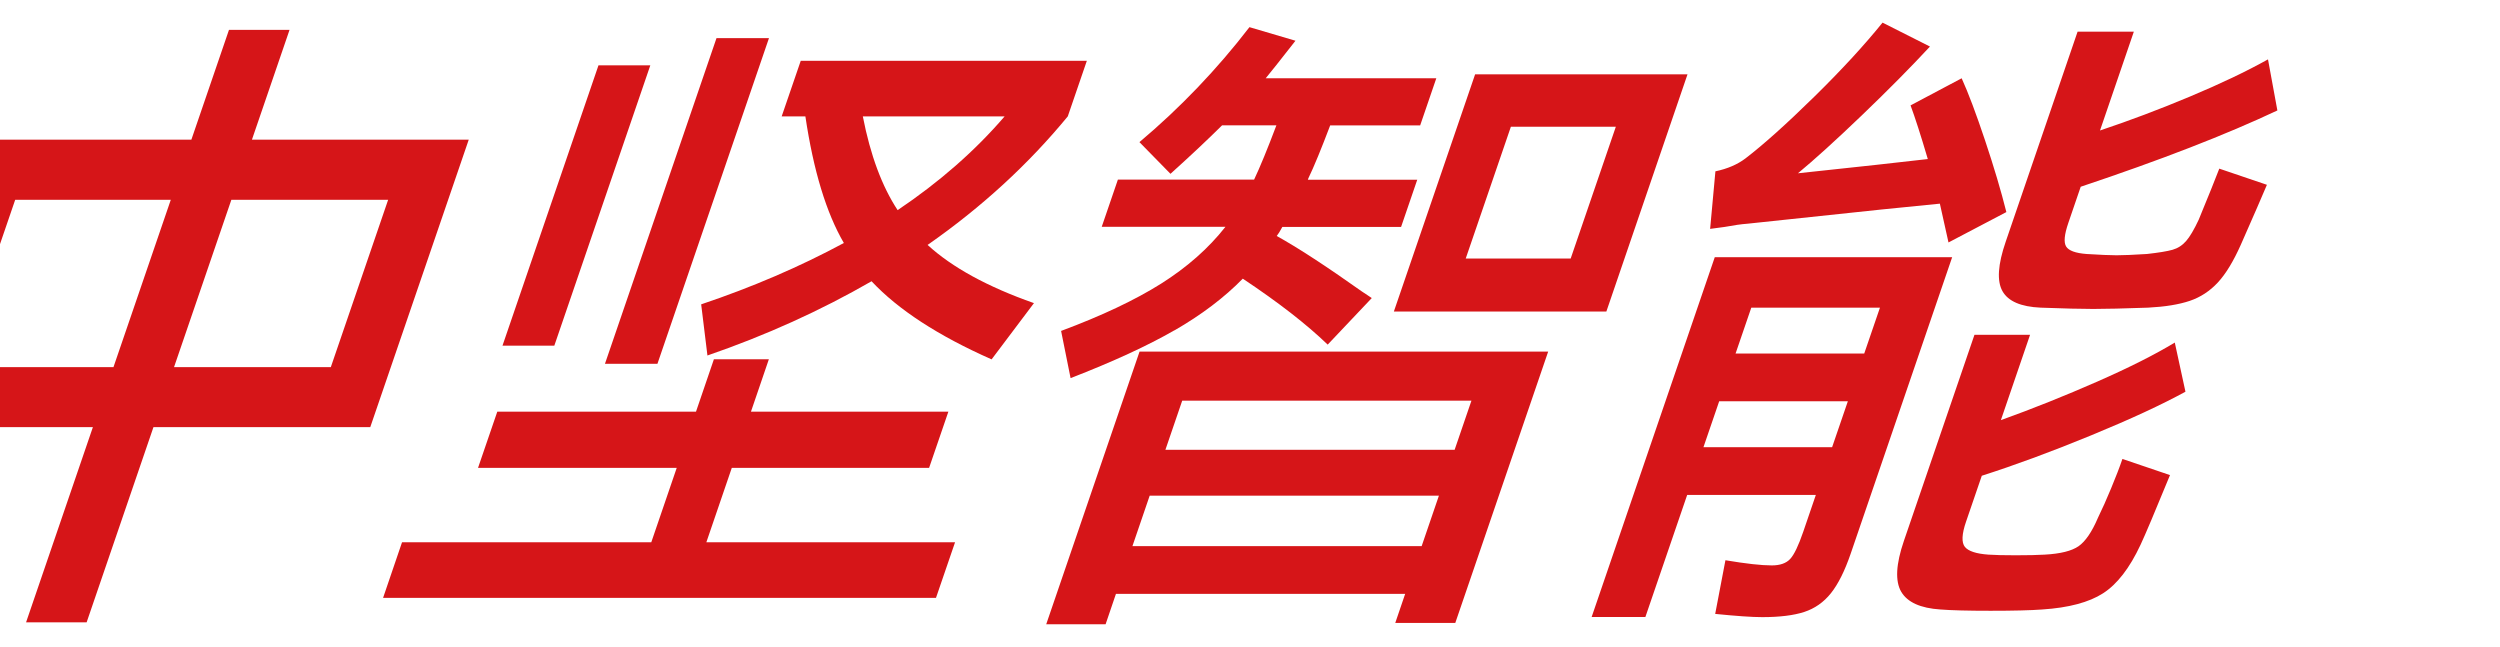
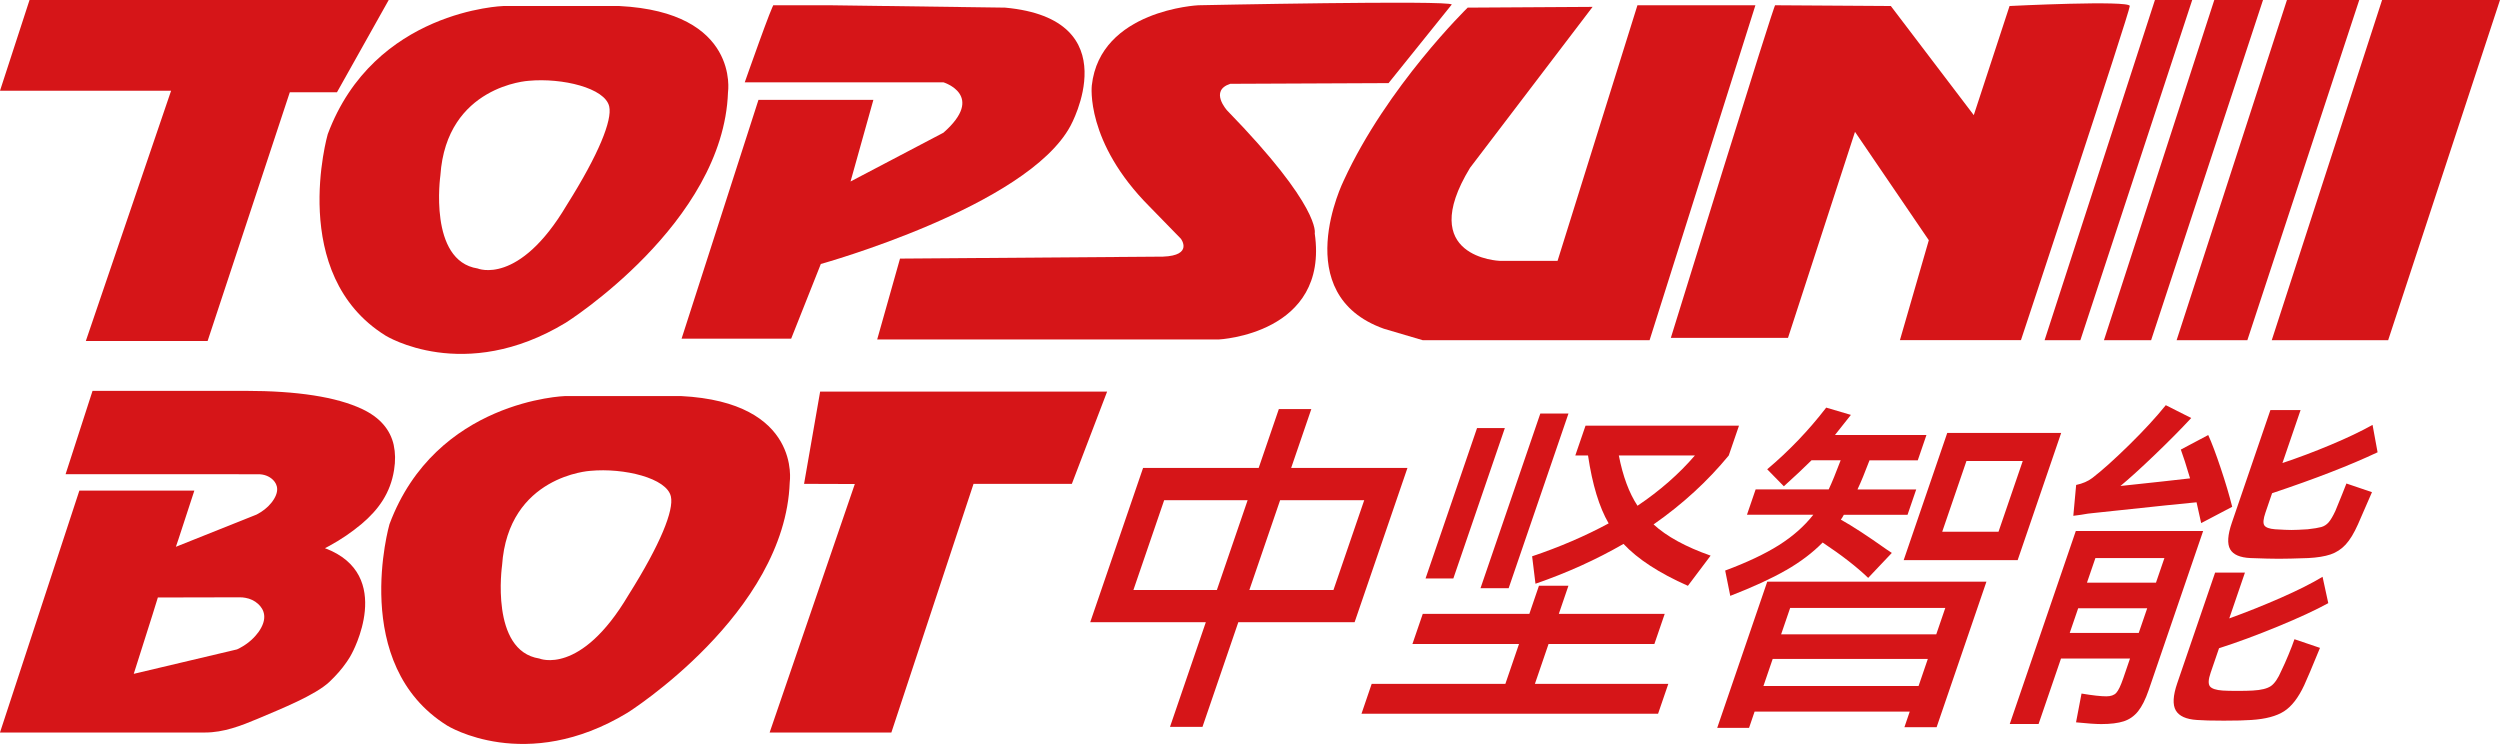
- <svg xmlns="http://www.w3.org/2000/svg" viewBox="200 68 232 60">
+ <svg xmlns="http://www.w3.org/2000/svg" id="_图层_2" data-name="图层 2" viewBox="0 0 432.52 128.71">
  <defs>
    <style>
-       .cls-1 { fill: #d61518; }
+       .cls-1, .cls-2 {
+         fill: #d61518;
+       }
+ 
+       .cls-2 {
+         fill-rule: evenodd;
+       }
    </style>
  </defs>
-   <g>
-     <path class="cls-1" d="M223.38,80.96h20.12l-9.14,26.68h-20.12l-6.2,18.11h-5.62l6.2-18.11h-20l9.14-26.68h20l3.49-10.19h5.62l-3.49,10.19ZM201.41,86.54l-5.32,15.53h14.44l5.32-15.53h-14.44ZM216.15,102.07h14.55l5.32-15.53h-14.55l-5.32,15.53Z" />
-     <path class="cls-1" d="M267.91,111.42l-2.36,6.9h23.08l-1.77,5.16h-51.31l1.76-5.16h23.13l2.36-6.9h-18.44l1.79-5.22h18.44l1.66-4.86h5.1l-1.66,4.86h18.32l-1.79,5.22h-18.32ZM255.54,74.06h4.81l-8.91,26.02h-4.81l8.91-26.02ZM266.49,71.54h4.87l-10.35,30.22h-4.87l10.35-30.22ZM265.05,96.25c4.76-1.6,9.18-3.5,13.26-5.7-1.63-2.8-2.82-6.71-3.57-11.75h-2.2l1.77-5.16h26.55l-1.77,5.16c-3.65,4.44-7.98,8.42-13.01,11.93,2.27,2.08,5.55,3.88,9.87,5.4l-3.93,5.22c-4.97-2.2-8.68-4.62-11.14-7.25-4.72,2.72-9.8,5.02-15.23,6.89l-.58-4.74ZM280.07,78.8c.7,3.6,1.78,6.5,3.23,8.7,3.87-2.6,7.18-5.5,9.93-8.7h-13.16Z" />
-     <path class="cls-1" d="M302.6,125.93h-5.51l8.66-25.3h37.92l-8.62,25.18h-5.57l.92-2.7h-26.84l-.96,2.82ZM308.99,98.65c-2.5,1.44-5.72,2.92-9.64,4.44l-.88-4.38c3.76-1.4,6.85-2.86,9.27-4.38,2.41-1.52,4.41-3.28,5.98-5.28h-11.48l1.5-4.38h12.64c.55-1.16,1.24-2.84,2.07-5.04h-5.04c-1.29,1.28-2.88,2.78-4.79,4.5l-2.88-2.94c3.8-3.2,7.2-6.76,10.21-10.67l4.27,1.26c-1.44,1.84-2.36,3-2.76,3.48h15.83l-1.5,4.38h-8.35c-.82,2.16-1.49,3.8-2.03,4.92l-.04.12h10.15l-1.5,4.38h-11.02c-.21.4-.39.68-.52.84,1.95,1.08,4.59,2.8,7.92,5.16.19.12.36.23.5.33.14.1.27.19.4.27l-4.09,4.32c-1.95-1.88-4.57-3.92-7.88-6.12-1.72,1.76-3.84,3.36-6.34,4.8ZM306.69,114l-1.6,4.68h26.84l1.6-4.68h-26.84ZM334.99,109.74l1.56-4.56h-26.84l-1.56,4.56h26.84ZM329.35,96.91l7.54-22.01h19.71l-7.53,22.01h-19.71ZM336.02,91.99h9.74l4.19-12.23h-9.74l-4.19,12.23Z" />
-     <path class="cls-1" d="M347.7,125.27l11.43-33.4h22.03l-9.42,27.52c-.55,1.6-1.16,2.82-1.83,3.66-.67.84-1.5,1.42-2.48,1.74-.98.32-2.28.48-3.9.48-.93,0-2.38-.1-4.36-.3l.95-4.98c1.9.32,3.33.48,4.3.48.77,0,1.34-.2,1.71-.6.37-.4.77-1.24,1.21-2.52l1.17-3.42h-11.94l-3.88,11.33h-4.99ZM359.54,105.24l-1.46,4.26h11.94l1.46-4.26h-11.94ZM382.04,75.26c.62,1.36,1.34,3.28,2.17,5.76.83,2.48,1.49,4.7,1.98,6.66l-5.37,2.82-.8-3.6-5.4.54-12.45,1.32c-.56.04-1.27.14-2.13.3l-1.34.18.49-5.34c1.13-.24,2.05-.64,2.79-1.2,1.67-1.28,3.79-3.18,6.36-5.7s4.68-4.82,6.36-6.9l4.4,2.22c-1.78,1.92-3.89,4.05-6.33,6.39s-4.42,4.13-5.92,5.37c5.65-.6,9.67-1.04,12.05-1.32-.66-2.24-1.2-3.9-1.6-4.98l4.75-2.52ZM373,100.81l1.46-4.26h-11.94l-1.46,4.26h11.94ZM401.38,112.08c-1.38,3.36-2.29,5.52-2.74,6.48-1.01,2.16-2.17,3.66-3.48,4.5-1.31.84-3.19,1.34-5.64,1.5-1.07.08-2.67.12-4.79.12s-3.64-.04-4.66-.12c-1.85-.12-3.07-.67-3.64-1.65-.57-.98-.49-2.55.25-4.71l6.55-19.13h5.16l-2.71,7.92c3-1.08,5.97-2.27,8.93-3.57s5.36-2.51,7.21-3.63l.99,4.56c-2.19,1.2-5.1,2.55-8.75,4.05-3.64,1.5-7.03,2.75-10.15,3.75l-1.46,4.26c-.4,1.16-.43,1.94-.11,2.34s1.06.64,2.19.72c.57.04,1.41.06,2.53.06s2.05-.02,2.69-.06c1.46-.08,2.5-.34,3.14-.78.63-.44,1.24-1.32,1.8-2.64.39-.8.8-1.71,1.22-2.73.42-1.02.78-1.93,1.05-2.73l4.42,1.5ZM385.83,95.02c-.53-.94-.43-2.47.3-4.59l6.67-19.49h5.22l-3.14,9.17c2.75-.92,5.54-1.97,8.35-3.15,2.82-1.18,5.23-2.33,7.24-3.45l.87,4.74c-4.75,2.24-10.83,4.6-18.25,7.08l-1.15,3.36c-.37,1.08-.44,1.81-.2,2.19.24.38.86.61,1.88.69,1.29.08,2.22.12,2.8.12.62,0,1.56-.04,2.82-.12,1.08-.12,1.87-.25,2.37-.39.49-.14.91-.41,1.26-.81.35-.4.74-1.06,1.17-1.98.91-2.2,1.54-3.78,1.91-4.74l4.42,1.5c-.42,1-1.23,2.86-2.43,5.58-.68,1.52-1.38,2.68-2.12,3.48-.74.8-1.61,1.37-2.61,1.71-1.01.34-2.3.55-3.87.63-2.27.08-3.96.12-5.08.12s-2.75-.04-4.89-.12c-1.83-.08-3.01-.59-3.54-1.53Z" />
+   <g id="_图层_1-2" data-name="图层 1">
+     <g>
+       <path class="cls-1" d="M223.38,80.96h20.12l-9.14,26.68h-20.12l-6.2,18.11h-5.62l6.2-18.11h-20l9.14-26.68h20l3.49-10.19h5.62l-3.49,10.19ZM201.41,86.54l-5.32,15.53h14.44l5.32-15.53h-14.44ZM216.15,102.07h14.55l5.32-15.53h-14.55l-5.32,15.53Z" />
+       <path class="cls-1" d="M267.91,111.42l-2.36,6.9h23.08l-1.77,5.16h-51.31l1.76-5.16h23.13l2.36-6.9h-18.44l1.79-5.22h18.44l1.66-4.86h5.1l-1.66,4.86h18.32l-1.79,5.22h-18.32ZM255.54,74.06h4.81l-8.91,26.02h-4.81l8.91-26.02ZM266.49,71.54h4.87l-10.35,30.22h-4.87l10.35-30.22ZM265.05,96.25c4.76-1.6,9.18-3.5,13.26-5.7-1.63-2.8-2.82-6.71-3.57-11.75h-2.2l1.77-5.16h26.55l-1.77,5.16c-3.65,4.44-7.98,8.42-13.01,11.93,2.27,2.08,5.55,3.88,9.87,5.4l-3.93,5.22c-4.97-2.2-8.68-4.62-11.14-7.25-4.72,2.72-9.8,5.02-15.23,6.89l-.58-4.74ZM280.07,78.8c.7,3.6,1.78,6.5,3.23,8.7,3.87-2.6,7.18-5.5,9.93-8.7h-13.16Z" />
+       <path class="cls-1" d="M302.6,125.93h-5.51l8.66-25.3h37.92l-8.62,25.18h-5.57l.92-2.7h-26.84l-.96,2.82ZM308.99,98.65c-2.5,1.44-5.72,2.92-9.64,4.44l-.88-4.38c3.76-1.4,6.85-2.86,9.27-4.38,2.41-1.52,4.41-3.28,5.98-5.28h-11.48l1.5-4.38h12.64c.55-1.16,1.24-2.84,2.07-5.04h-5.04c-1.29,1.28-2.88,2.78-4.79,4.5l-2.88-2.94c3.8-3.2,7.2-6.76,10.21-10.67l4.27,1.26c-1.44,1.84-2.36,3-2.76,3.48h15.83l-1.5,4.38h-8.35c-.82,2.16-1.49,3.8-2.03,4.92l-.04.12h10.15l-1.5,4.38h-11.02c-.21.4-.39.68-.52.84,1.95,1.08,4.59,2.8,7.92,5.16.19.12.36.23.5.33.14.1.27.19.4.27l-4.09,4.32c-1.95-1.88-4.57-3.92-7.88-6.12-1.72,1.76-3.84,3.36-6.34,4.8ZM306.69,114l-1.6,4.68h26.84l1.6-4.68h-26.84ZM334.99,109.74l1.56-4.56h-26.84l-1.56,4.56h26.84ZM329.35,96.91l7.54-22.01h19.71l-7.53,22.01h-19.71ZM336.02,91.99h9.74l4.19-12.23h-9.74l-4.19,12.23Z" />
+       <path class="cls-1" d="M347.7,125.27l11.43-33.4h22.03l-9.42,27.52c-.55,1.6-1.16,2.82-1.83,3.66-.67.84-1.5,1.42-2.48,1.74-.98.32-2.28.48-3.9.48-.93,0-2.38-.1-4.36-.3l.95-4.98c1.9.32,3.33.48,4.3.48.77,0,1.34-.2,1.71-.6.37-.4.77-1.24,1.21-2.52l1.17-3.42h-11.94l-3.88,11.33h-4.99ZM359.54,105.24l-1.46,4.26h11.94l1.46-4.26h-11.94ZM382.04,75.26c.62,1.36,1.34,3.28,2.17,5.76.83,2.48,1.49,4.7,1.98,6.66l-5.37,2.82-.8-3.6-5.4.54-12.45,1.32c-.56.04-1.27.14-2.13.3l-1.34.18.49-5.34c1.13-.24,2.05-.64,2.79-1.2,1.67-1.28,3.79-3.18,6.36-5.7s4.68-4.82,6.36-6.9l4.4,2.22c-1.78,1.92-3.89,4.05-6.33,6.39s-4.42,4.13-5.92,5.37c5.65-.6,9.67-1.04,12.05-1.32-.66-2.24-1.2-3.9-1.6-4.98l4.75-2.52ZM373,100.81l1.46-4.26h-11.94l-1.46,4.26h11.94ZM401.38,112.08c-1.38,3.36-2.29,5.52-2.74,6.48-1.01,2.16-2.17,3.66-3.48,4.5-1.31.84-3.19,1.34-5.64,1.5-1.07.08-2.67.12-4.79.12s-3.64-.04-4.66-.12c-1.85-.12-3.07-.67-3.64-1.65-.57-.98-.49-2.55.25-4.71l6.55-19.13h5.16l-2.71,7.92c3-1.08,5.97-2.27,8.93-3.57s5.36-2.51,7.21-3.63l.99,4.56c-2.19,1.2-5.1,2.55-8.75,4.05-3.64,1.5-7.03,2.75-10.15,3.75l-1.46,4.26c-.4,1.16-.43,1.94-.11,2.34s1.06.64,2.19.72c.57.04,1.41.06,2.53.06s2.05-.02,2.69-.06c1.46-.08,2.5-.34,3.14-.78.63-.44,1.24-1.32,1.8-2.64.39-.8.8-1.71,1.22-2.73.42-1.02.78-1.93,1.05-2.73l4.42,1.5ZM385.83,95.02c-.53-.94-.43-2.47.3-4.59l6.67-19.49h5.22l-3.14,9.17c2.75-.92,5.54-1.97,8.35-3.15,2.82-1.18,5.23-2.33,7.24-3.45l.87,4.74c-4.75,2.24-10.83,4.6-18.25,7.08l-1.15,3.36c-.37,1.08-.44,1.81-.2,2.19.24.38.86.61,1.88.69,1.29.08,2.22.12,2.8.12.62,0,1.56-.04,2.82-.12,1.08-.12,1.87-.25,2.37-.39.49-.14.91-.41,1.26-.81.35-.4.74-1.06,1.17-1.98.91-2.2,1.54-3.78,1.91-4.74l4.42,1.5c-.42,1-1.23,2.86-2.43,5.58-.68,1.52-1.38,2.68-2.12,3.48-.74.8-1.61,1.37-2.61,1.71-1.01.34-2.3.55-3.87.63-2.27.08-3.96.12-5.08.12s-2.75-.04-4.89-.12c-1.83-.08-3.01-.59-3.54-1.53Z" />
+     </g>
+     <g>
+       <polygon class="cls-2" points="5.11 0 0 15.7 29.6 15.7 14.85 58.99 35.92 58.99 50.14 15.96 58.3 15.96 67.25 0 5.11 0 5.11 0" />
+       <polygon class="cls-2" points="412.12 0 393.03 58.86 413.17 58.86 432.52 0 412.12 0 412.12 0" />
+       <polygon class="cls-2" points="395.66 0 408.17 0 388.81 58.86 376.57 58.86 395.66 0 395.66 0" />
+       <polygon class="cls-2" points="383.09 0 364 58.86 372.16 58.86 391.52 0 383.09 0 383.09 0" />
+       <polygon class="cls-2" points="372.82 0 353.73 58.86 359.92 58.86 379.27 0 372.82 0 372.82 0" />
+       <path class="cls-2" d="M307.12.91l20.01.13,14.35,18.88,6.19-18.88s20.8-1.04,20.8,0-18.83,57.81-18.83,57.81h-20.94l5-17.29-12.77-18.75-11.59,35.64h-20.27S307.12,0,307.12.91h0Z" />
+       <path class="cls-2" d="M253.92,1.32s-13.95,13.59-21.46,29.95c0,0-9.74,19.67,6.98,25.61l6.71,1.98h39.24L303.7.91h-20.41l-13.82,44.22h-10.01s-14.61-.53-5.13-16.1l21.2-27.84-21.6.13h0Z" />
+       <path class="cls-2" d="M251.16.79l-10.93,13.59-27.38.12c-3.69,1.19-.53,4.63-.53,4.63,16.32,16.76,15.14,21.25,15.14,21.25,2.5,17.43-16.59,18.35-16.59,18.35h-59.11l3.95-13.99,45.49-.34c5.32-.2,3.1-3.1,3.1-3.1l-5.4-5.54c-11.19-11.21-10.01-20.98-10.01-20.98,1.45-13.07,18.43-13.87,18.43-13.87,0,0,43.84-.91,43.84-.12h0Z" />
+       <path class="cls-2" d="M133.85.91c0-.91-5,13.33-5,13.33h34.37s7.37,2.25,0,8.72l-16.07,8.44,3.95-14.12h-19.88l-13.3,41.31h18.96l5.13-12.92s35.68-9.9,43.19-23.89c0,0,10.27-18.48-11.32-20.46l-30.28-.41h-9.75Z" />
+       <path class="cls-2" d="M107.12,1.04h-20.01s-22.39.67-30.41,22.18c0,0-6.98,24.28,10,34.84,0,0,13.56,8.45,31.2-2.24,0,0,27.26-17.17,28.05-39.86,0,0,2.1-13.87-18.83-14.92ZM98.04,35.5c-8.29,13.99-15.4,10.95-15.4,10.95-8.56-1.32-6.45-16.1-6.45-16.1,1.05-15.57,15.27-16.37,15.27-16.37,5.81-.54,13.23,1.24,13.94,4.44.53,2.35-1.75,8.18-7.36,17.08Z" />
+       <g>
+         <polygon class="cls-2" points="141.89 67.75 139.11 83.71 147.89 83.74 133.15 126.74 154.21 126.74 168.43 83.71 185.44 83.71 191.54 67.75 141.89 67.75" />
+         <path class="cls-2" d="M117.8,68.52h-20.01s-22.39.67-30.41,22.18c0,0-6.98,24.28,10,34.84,0,0,13.56,8.45,31.2-2.24,0,0,27.26-17.17,28.05-39.86,0,0,2.1-13.87-18.83-14.92ZM108.71,102.98c-8.29,13.99-15.4,10.95-15.4,10.95-8.56-1.32-6.45-16.1-6.45-16.1,1.05-15.57,15.27-16.37,15.27-16.37,5.81-.54,13.23,1.24,13.94,4.44.53,2.35-1.75,8.18-7.36,17.08Z" />
+         <path class="cls-2" d="M68.13,77.04c-.6-2.74-2.43-4.83-5.47-6.27-4.46-2.1-11.22-3.15-20.27-3.15h-26.37s0,0-.01,0l-4.66,14.41s0,.01.01.01h29.25c.39,0,.75,0,1.1.01h2.94c.97-.02,1.93.31,2.61,1,.76.78,1.19,2.05-.32,3.95-.68.85-1.58,1.52-2.54,2.02l-13.97,5.58.44-1.3,2.75-8.41s0-.01-.01-.01H13.73s0,0,0,0L0,126.72s0,.01.01.01h35.47c3.19,0,6.17-1.14,9.11-2.38,4.04-1.71,9.98-4.09,12.41-6.39.02-.02.06-.06.08-.08,1.11-1.06,2.07-2.15,2.84-3.27.09-.13.19-.27.27-.4.25-.36.46-.72.65-1.09,0,0,7.61-13.69-4.62-18.28l.78-.41c2.07-1.13,3.84-2.35,5.58-3.8,2.94-2.49,4.98-5.37,5.6-9.34.25-1.56.22-2.98-.06-4.26ZM44.63,109.46c-.92,1.26-2.21,2.23-3.62,2.89,0,0,0,0,0,0l-17.87,4.23,3.24-10.21.93-3s0,0,.01,0l14.12-.03c.35,0,.69.02,1.03.09.81.14,1.56.49,2.17,1.04,1.05.95,1.79,2.56-.01,5.01Z" />
+       </g>
+     </g>
  </g>
</svg>
